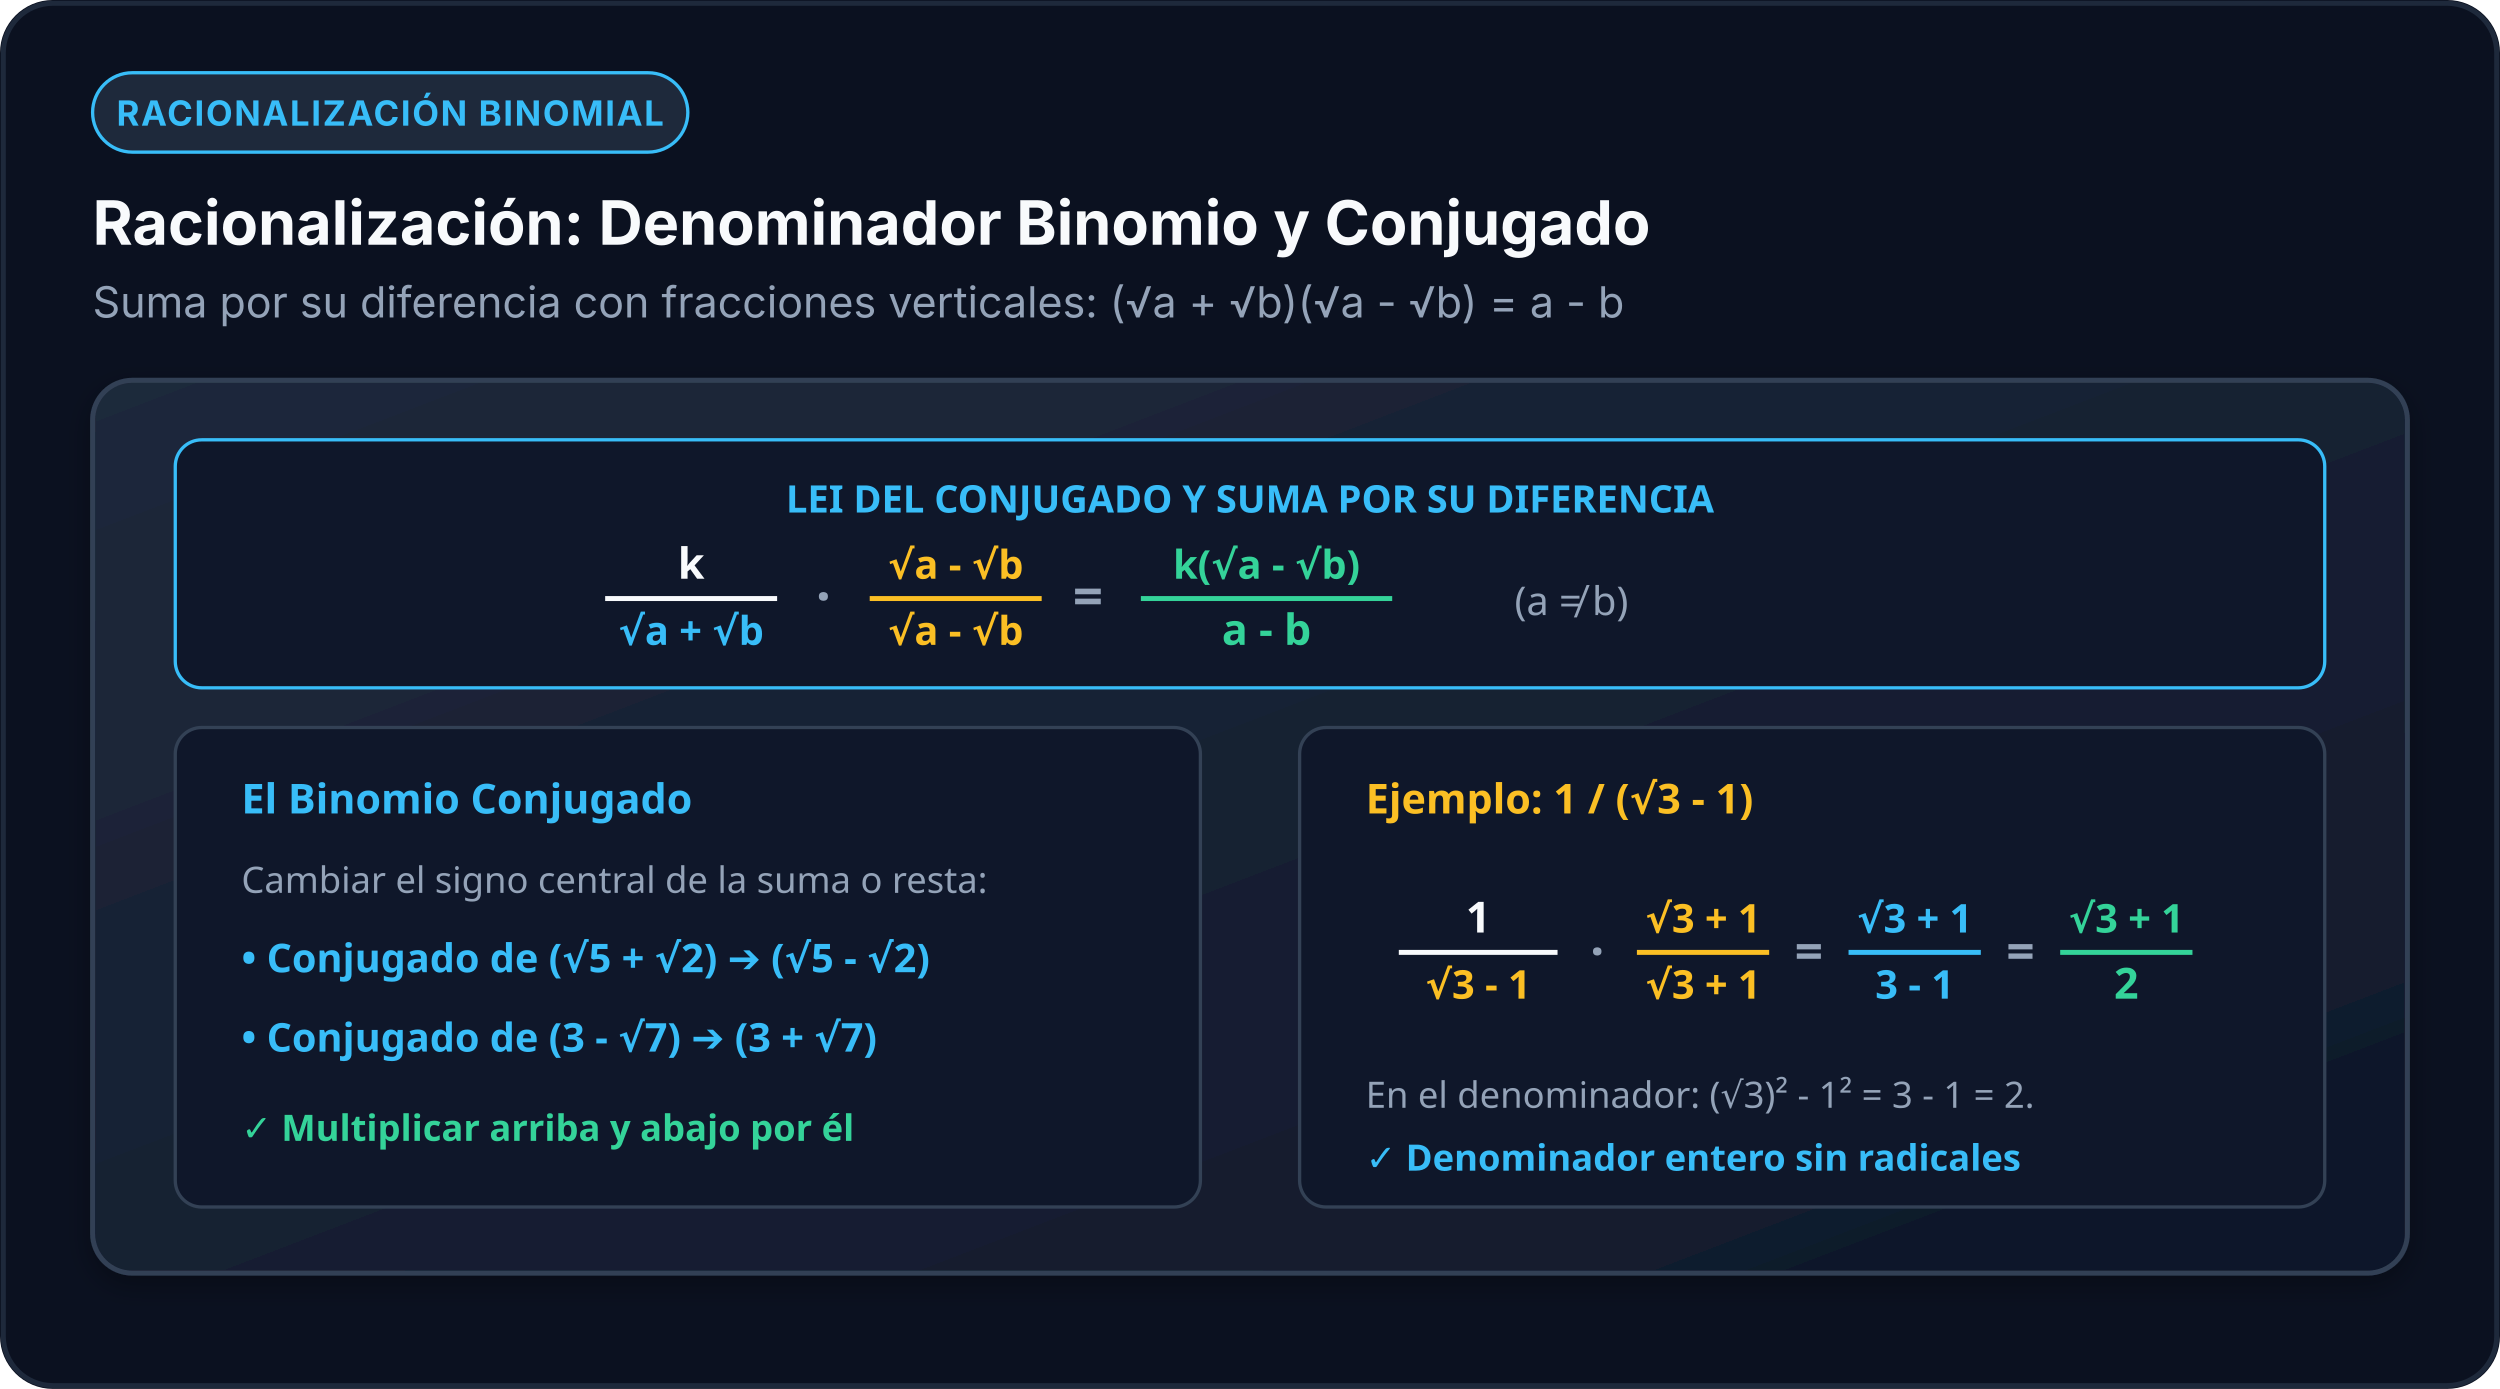
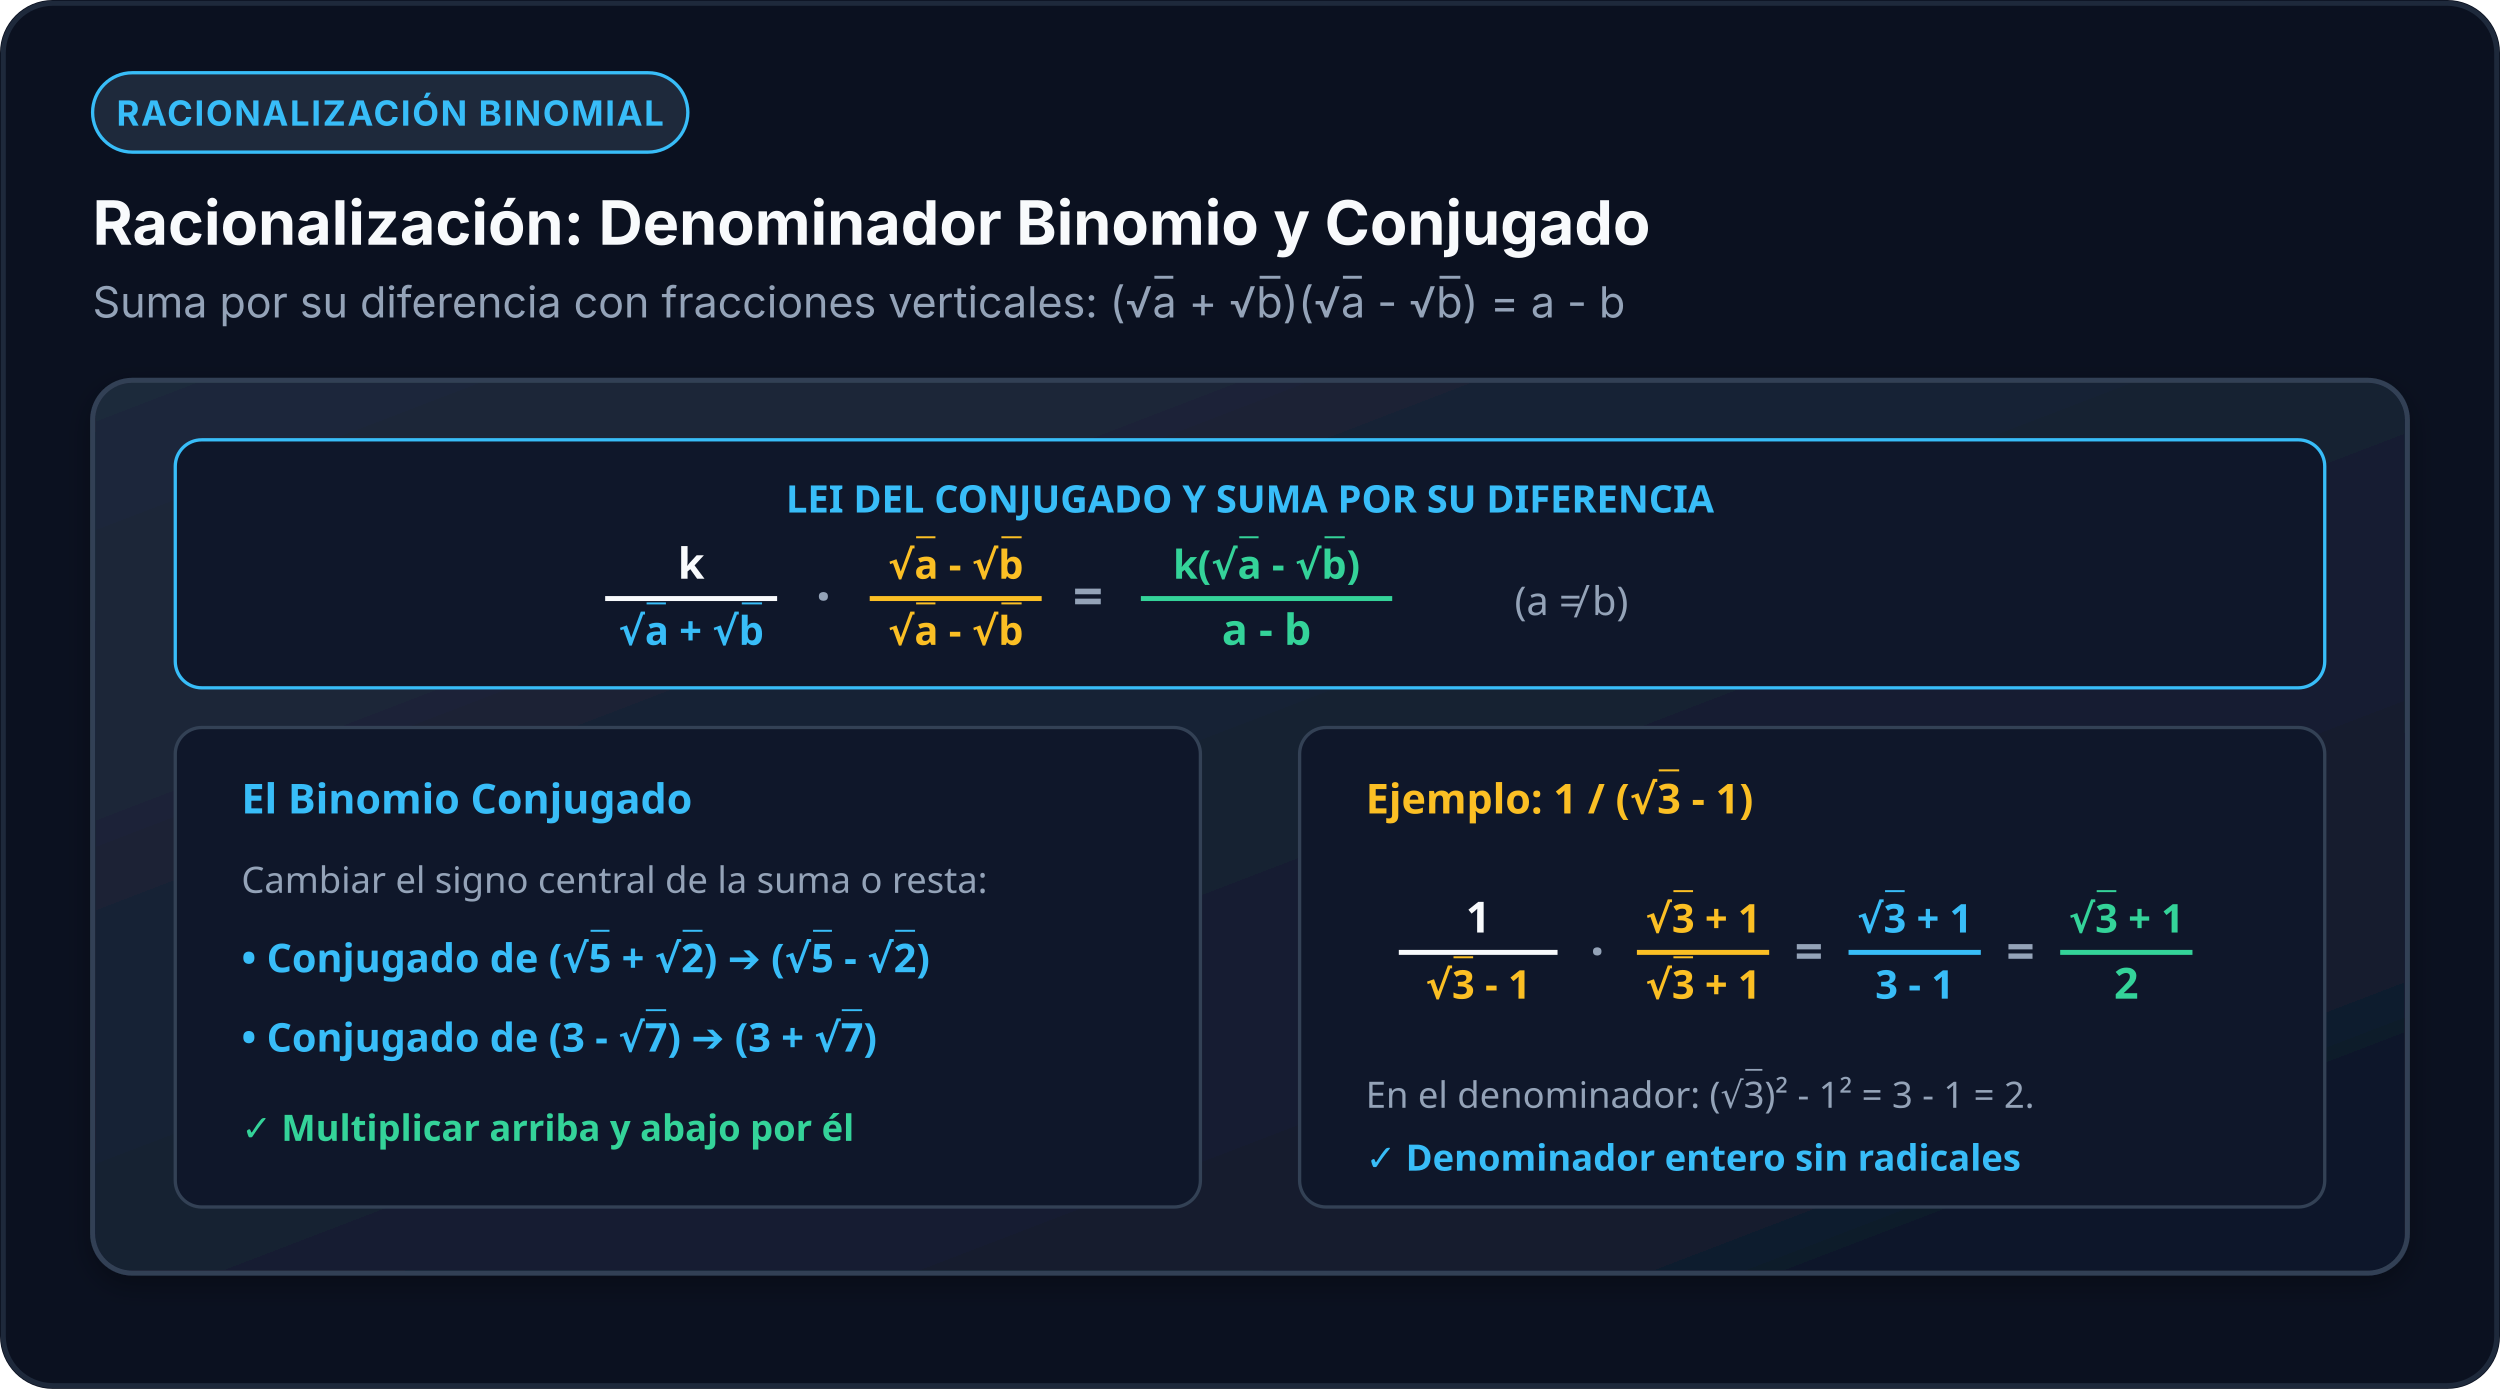
<svg xmlns="http://www.w3.org/2000/svg" viewBox="0 0 756 420" width="100%" height="100%">
  <defs>
    <linearGradient id="cardGrad" x1="0%" y1="0%" x2="100%" y2="100%">
      <stop offset="0%" stop-color="#1e293b" />
      <stop offset="100%" stop-color="#0f172a" />
    </linearGradient>
    <filter id="shadow" x="-4%" y="-4%" width="108%" height="112%">
      <feDropShadow dx="0" dy="3" stdDeviation="4" flood-color="#000000" flood-opacity="0.3" />
    </filter>
  </defs>
  <rect width="756" height="420" rx="16" fill="#0b1120" />
  <rect x="1" y="1" width="754" height="418" rx="15" fill="none" stroke="#1e293b" stroke-width="1.5" />
  <g transform="translate(28, 22)">
    <rect x="0" y="0" width="180" height="24" rx="12" fill="#1e293b" stroke="#38bdf8" stroke-width="1" />
    <text x="90" y="16" fill="#38bdf8" font-family="system-ui, -apple-system, sans-serif" font-size="10.5" font-weight="700" text-anchor="middle" letter-spacing="0.5">RACIONALIZACIÓN BINOMIAL</text>
    <text x="0" y="52" fill="#f8fafc" font-family="system-ui, -apple-system, sans-serif" font-size="18.5" font-weight="700">Racionalización: Denominador Binomio y Conjugado</text>
-     <text x="0" y="74" fill="#94a3b8" font-family="system-ui, -apple-system, sans-serif" font-size="13">Suma por su diferencia con fracciones verticales: (√a + √b)(√a - √b) = a - b</text>
+     <text x="0" y="74" fill="#94a3b8" font-family="system-ui, -apple-system, sans-serif" font-size="13">Suma por su diferencia con fracciones verticales: (√<tspan style="text-decoration: overline">a</tspan> + √<tspan style="text-decoration: overline">b</tspan>)(√<tspan style="text-decoration: overline">a</tspan> - √<tspan style="text-decoration: overline">b</tspan>) = a - b</text>
  </g>
  <g transform="translate(28, 115)">
    <rect width="700" height="270" rx="12" fill="url(#cardGrad)" stroke="#334155" stroke-width="1.5" filter="url(#shadow)" />
    <g transform="translate(25, 18)">
      <rect width="650" height="75" rx="8" fill="#0f172a" stroke="#38bdf8" />
      <text x="325" y="22" fill="#38bdf8" font-family="system-ui, sans-serif" font-size="11.5" font-weight="700" text-anchor="middle">LEI DEL CONJUGADO Y SUMA POR SU DIFERENCIA</text>
      <g transform="translate(130, 48)">
        <text x="26" y="-6" fill="#f8fafc" font-family="system-ui, sans-serif" font-size="13" font-weight="700" text-anchor="middle">k</text>
        <line x1="0" y1="0" x2="52" y2="0" stroke="#f8fafc" stroke-width="1.5" />
-         <text x="26" y="14" fill="#38bdf8" font-family="system-ui, sans-serif" font-size="12" font-weight="700" text-anchor="middle">√a + √b</text>
+         <text x="26" y="14" fill="#38bdf8" font-family="system-ui, sans-serif" font-size="12" font-weight="700" text-anchor="middle">√<tspan style="text-decoration: overline">a</tspan> + √<tspan style="text-decoration: overline">b</tspan>
+         </text>
        <text x="66" y="5" fill="#94a3b8" font-family="system-ui, sans-serif" font-size="16" font-weight="700" text-anchor="middle">·</text>
-         <text x="106" y="-6" fill="#fbbf24" font-family="system-ui, sans-serif" font-size="12" font-weight="700" text-anchor="middle">√a - √b</text>
+         <text x="106" y="-6" fill="#fbbf24" font-family="system-ui, sans-serif" font-size="12" font-weight="700" text-anchor="middle">√<tspan style="text-decoration: overline">a</tspan> - √<tspan style="text-decoration: overline">b</tspan>
+         </text>
        <line x1="80" y1="0" x2="132" y2="0" stroke="#fbbf24" stroke-width="1.5" />
-         <text x="106" y="14" fill="#fbbf24" font-family="system-ui, sans-serif" font-size="12" font-weight="700" text-anchor="middle">√a - √b</text>
+         <text x="106" y="14" fill="#fbbf24" font-family="system-ui, sans-serif" font-size="12" font-weight="700" text-anchor="middle">√<tspan style="text-decoration: overline">a</tspan> - √<tspan style="text-decoration: overline">b</tspan>
+         </text>
        <text x="146" y="5" fill="#94a3b8" font-family="system-ui, sans-serif" font-size="16" font-weight="700" text-anchor="middle">=</text>
-         <text x="200" y="-6" fill="#34d399" font-family="system-ui, sans-serif" font-size="12" font-weight="700" text-anchor="middle">k(√a - √b)</text>
+         <text x="200" y="-6" fill="#34d399" font-family="system-ui, sans-serif" font-size="12" font-weight="700" text-anchor="middle">k(√<tspan style="text-decoration: overline">a</tspan> - √<tspan style="text-decoration: overline">b</tspan>)</text>
        <line x1="162" y1="0" x2="238" y2="0" stroke="#34d399" stroke-width="1.5" />
        <text x="200" y="14" fill="#34d399" font-family="system-ui, sans-serif" font-size="13" font-weight="700" text-anchor="middle">a - b</text>
        <text x="275" y="5" fill="#94a3b8" font-family="system-ui, sans-serif" font-size="12">(a ≠ b)</text>
      </g>
    </g>
    <g transform="translate(25, 105)">
      <rect width="310" height="145" rx="8" fill="#0f172a" stroke="#334155" />
      <text x="20" y="26" fill="#38bdf8" font-family="system-ui, sans-serif" font-size="12.5" font-weight="700">El Binomio Conjugado</text>
      <text x="20" y="50" fill="#94a3b8" font-family="system-ui, sans-serif" font-size="11">Cambiar el signo central de la suma o resta:</text>
-       <text x="20" y="74" fill="#38bdf8" font-family="system-ui, sans-serif" font-size="12" font-weight="700">• Conjugado de (√5 + √2) ➔ (√5 - √2)</text>
-       <text x="20" y="98" fill="#38bdf8" font-family="system-ui, sans-serif" font-size="12" font-weight="700">• Conjugado de (3 - √7) ➔ (3 + √7)</text>
+       <text x="20" y="74" fill="#38bdf8" font-family="system-ui, sans-serif" font-size="12" font-weight="700">• Conjugado de (√<tspan style="text-decoration: overline">5</tspan> + √<tspan style="text-decoration: overline">2</tspan>) ➔ (√<tspan style="text-decoration: overline">5</tspan> - √<tspan style="text-decoration: overline">2</tspan>)</text>
+       <text x="20" y="98" fill="#38bdf8" font-family="system-ui, sans-serif" font-size="12" font-weight="700">• Conjugado de (3 - √<tspan style="text-decoration: overline">7</tspan>) ➔ (3 + √<tspan style="text-decoration: overline">7</tspan>)</text>
      <text x="20" y="125" fill="#34d399" font-family="system-ui, sans-serif" font-size="11" font-weight="600">✓ Multiplicar arriba y abajo por él</text>
    </g>
    <g transform="translate(365, 105)">
      <rect width="310" height="145" rx="8" fill="#0f172a" stroke="#334155" />
-       <text x="20" y="26" fill="#fbbf24" font-family="system-ui, sans-serif" font-size="12.5" font-weight="700">Ejemplo: 1 / (√3 - 1)</text>
+       <text x="20" y="26" fill="#fbbf24" font-family="system-ui, sans-serif" font-size="12.5" font-weight="700">Ejemplo: 1 / (√<tspan style="text-decoration: overline">3</tspan> - 1)</text>
      <g transform="translate(30, 68)">
        <text x="24" y="-6" fill="#f8fafc" font-family="system-ui, sans-serif" font-size="13" font-weight="700" text-anchor="middle">1</text>
        <line x1="0" y1="0" x2="48" y2="0" stroke="#f8fafc" stroke-width="1.5" />
-         <text x="24" y="14" fill="#fbbf24" font-family="system-ui, sans-serif" font-size="12" font-weight="700" text-anchor="middle">√3 - 1</text>
+         <text x="24" y="14" fill="#fbbf24" font-family="system-ui, sans-serif" font-size="12" font-weight="700" text-anchor="middle">√<tspan style="text-decoration: overline">3</tspan> - 1</text>
        <text x="60" y="5" fill="#94a3b8" font-family="system-ui, sans-serif" font-size="15" font-weight="700" text-anchor="middle">·</text>
-         <text x="92" y="-6" fill="#fbbf24" font-family="system-ui, sans-serif" font-size="12" font-weight="700" text-anchor="middle">√3 + 1</text>
+         <text x="92" y="-6" fill="#fbbf24" font-family="system-ui, sans-serif" font-size="12" font-weight="700" text-anchor="middle">√<tspan style="text-decoration: overline">3</tspan> + 1</text>
        <line x1="72" y1="0" x2="112" y2="0" stroke="#fbbf24" stroke-width="1.5" />
-         <text x="92" y="14" fill="#fbbf24" font-family="system-ui, sans-serif" font-size="12" font-weight="700" text-anchor="middle">√3 + 1</text>
+         <text x="92" y="14" fill="#fbbf24" font-family="system-ui, sans-serif" font-size="12" font-weight="700" text-anchor="middle">√<tspan style="text-decoration: overline">3</tspan> + 1</text>
        <text x="124" y="5" fill="#94a3b8" font-family="system-ui, sans-serif" font-size="15" font-weight="700" text-anchor="middle">=</text>
-         <text x="156" y="-6" fill="#38bdf8" font-family="system-ui, sans-serif" font-size="12" font-weight="700" text-anchor="middle">√3 + 1</text>
+         <text x="156" y="-6" fill="#38bdf8" font-family="system-ui, sans-serif" font-size="12" font-weight="700" text-anchor="middle">√<tspan style="text-decoration: overline">3</tspan> + 1</text>
        <line x1="136" y1="0" x2="176" y2="0" stroke="#38bdf8" stroke-width="1.5" />
        <text x="156" y="14" fill="#38bdf8" font-family="system-ui, sans-serif" font-size="12" font-weight="700" text-anchor="middle">3 - 1</text>
        <text x="188" y="5" fill="#94a3b8" font-family="system-ui, sans-serif" font-size="15" font-weight="700" text-anchor="middle">=</text>
-         <text x="220" y="-6" fill="#34d399" font-family="system-ui, sans-serif" font-size="12" font-weight="700" text-anchor="middle">√3 + 1</text>
+         <text x="220" y="-6" fill="#34d399" font-family="system-ui, sans-serif" font-size="12" font-weight="700" text-anchor="middle">√<tspan style="text-decoration: overline">3</tspan> + 1</text>
        <line x1="200" y1="0" x2="240" y2="0" stroke="#34d399" stroke-width="1.5" />
        <text x="220" y="14" fill="#34d399" font-family="system-ui, sans-serif" font-size="13" font-weight="700" text-anchor="middle">2</text>
      </g>
-       <text x="20" y="115" fill="#94a3b8" font-family="system-ui, sans-serif" font-size="11">En el denominador: (√3)² - 1² = 3 - 1 = 2.</text>
+       <text x="20" y="115" fill="#94a3b8" font-family="system-ui, sans-serif" font-size="11">En el denominador: (√<tspan style="text-decoration: overline">3</tspan>)² - 1² = 3 - 1 = 2.</text>
      <text x="20" y="134" fill="#38bdf8" font-family="system-ui, sans-serif" font-size="11" font-weight="600">✓ Denominador entero sin radicales</text>
    </g>
  </g>
</svg>
